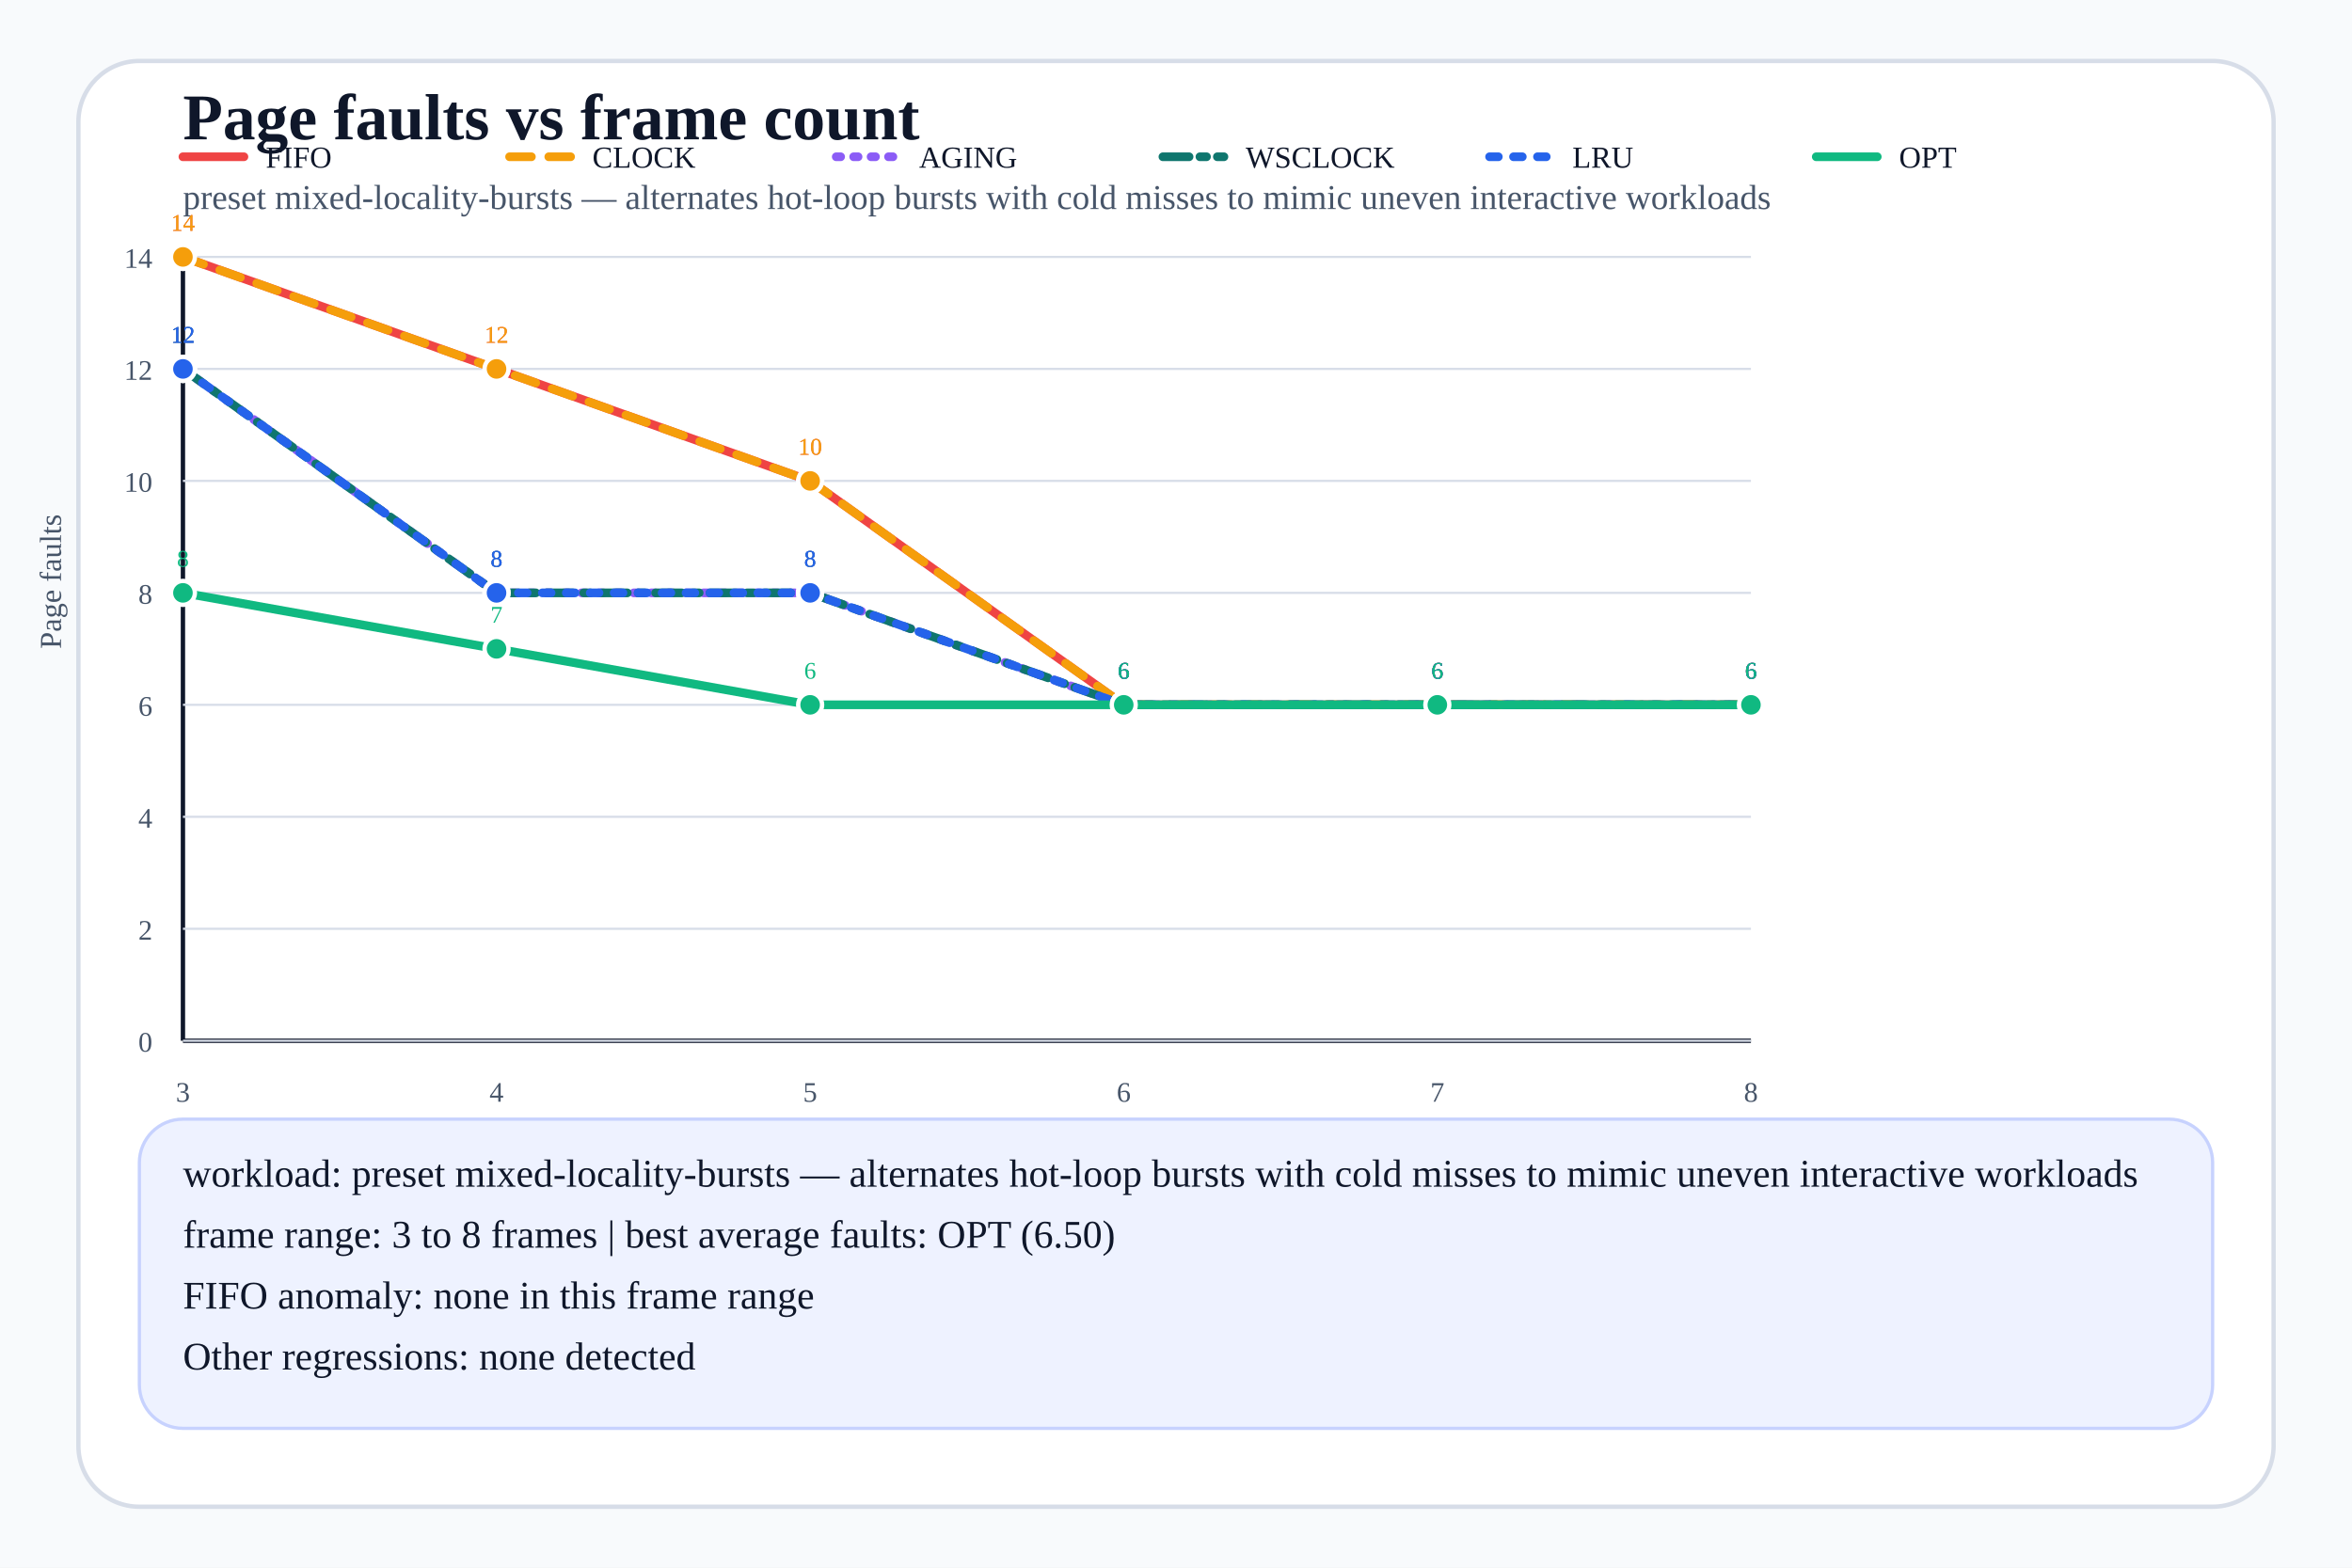
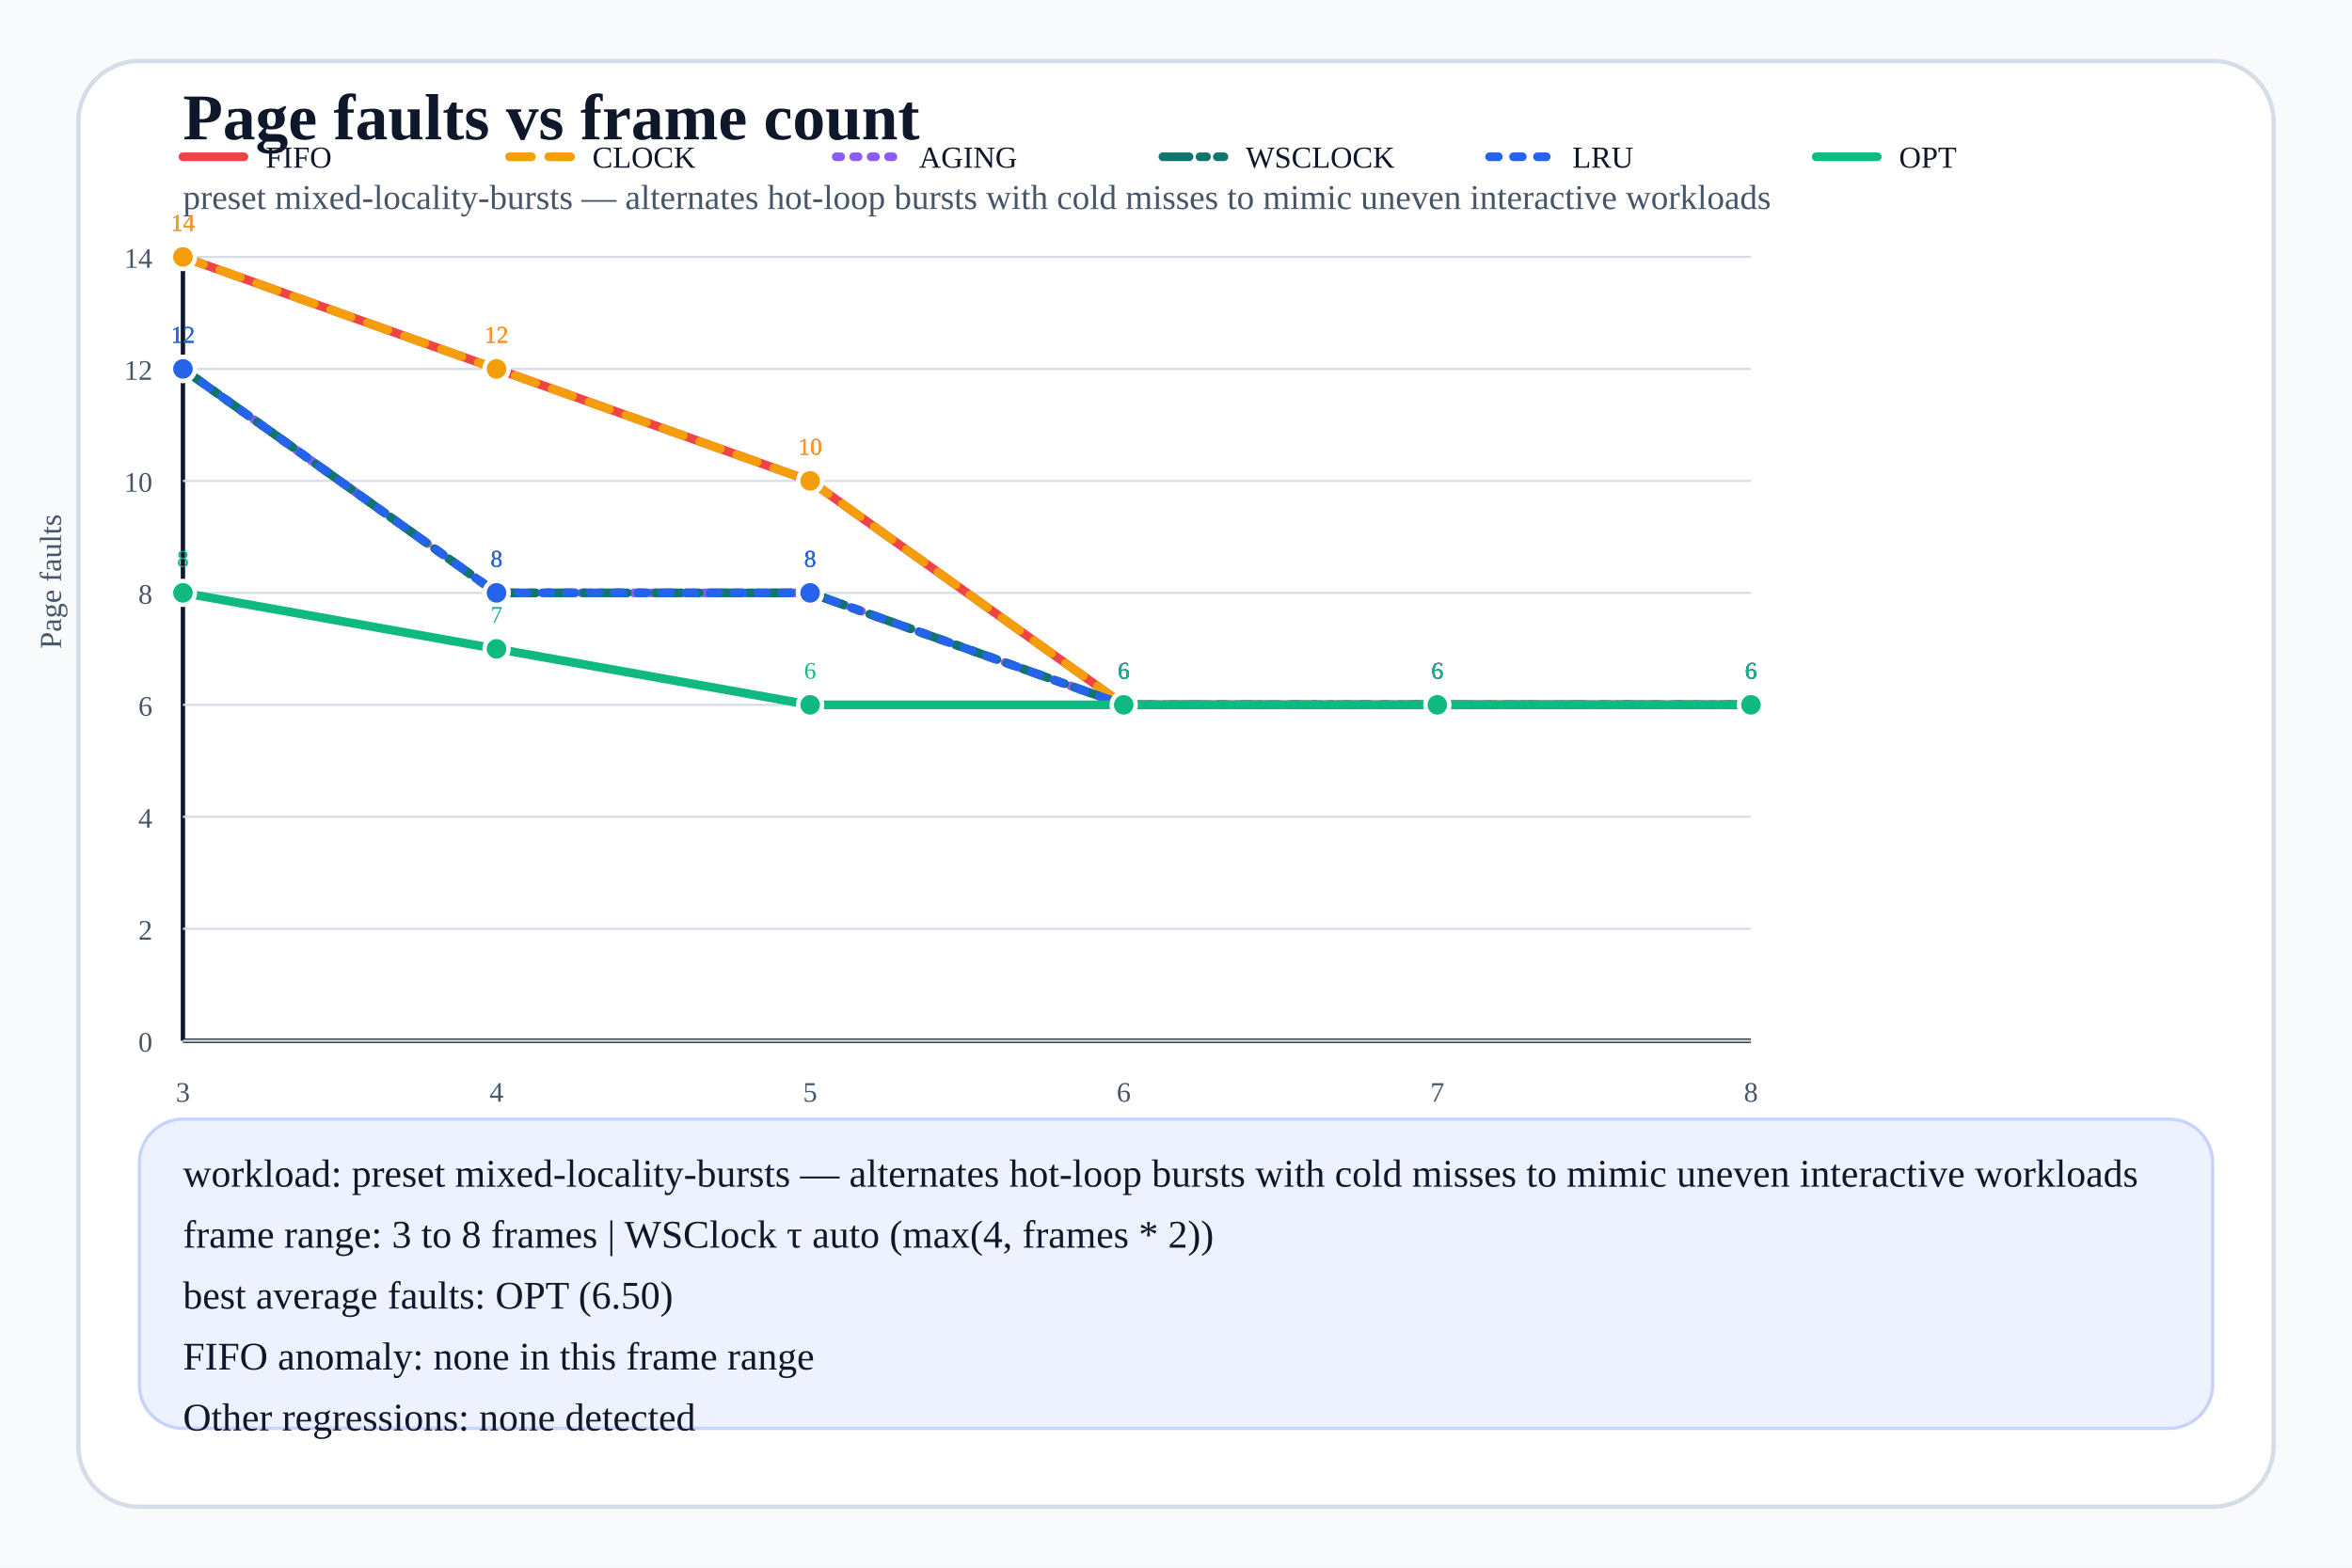
<svg xmlns="http://www.w3.org/2000/svg" width="1080" height="720" viewBox="0 0 1080 720" role="img" aria-labelledby="page-replacement-mixed-locality-bursts-title page-replacement-mixed-locality-bursts-desc">
  <rect width="100%" height="100%" fill="#f8fafc" />
  <rect x="36" y="28" width="1008" height="664" rx="28" fill="#ffffff" stroke="#d7dde8" stroke-width="2" />
  <text x="84" y="64" font-size="30" font-weight="700" fill="#0f172a">Page faults vs frame count</text>
  <text x="84" y="96" font-size="16" fill="#475569">preset mixed-locality-bursts — alternates hot-loop bursts with cold misses to mimic uneven interactive workloads</text>
  <line x1="84" y1="72" x2="112" y2="72" stroke="#ef4444" stroke-width="4" stroke-linecap="round" />
  <text x="122" y="77" font-size="14" fill="#0f172a">FIFO</text>
  <line x1="234" y1="72" x2="262" y2="72" stroke="#f59e0b" stroke-width="4" stroke-linecap="round" stroke-dasharray="10 8" />
  <text x="272" y="77" font-size="14" fill="#0f172a">CLOCK</text>
  <line x1="384" y1="72" x2="412" y2="72" stroke="#8b5cf6" stroke-width="4" stroke-linecap="round" stroke-dasharray="2 6" />
  <text x="422" y="77" font-size="14" fill="#0f172a">AGING</text>
  <line x1="534" y1="72" x2="562" y2="72" stroke="#0f766e" stroke-width="4" stroke-linecap="round" stroke-dasharray="12 5 3 5" />
  <text x="572" y="77" font-size="14" fill="#0f172a">WSCLOCK</text>
  <line x1="684" y1="72" x2="712" y2="72" stroke="#2563eb" stroke-width="4" stroke-linecap="round" stroke-dasharray="4 7" />
  <text x="722" y="77" font-size="14" fill="#0f172a">LRU</text>
  <line x1="834" y1="72" x2="862" y2="72" stroke="#10b981" stroke-width="4" stroke-linecap="round" />
  <text x="872" y="77" font-size="14" fill="#0f172a">OPT</text>
  <line x1="84" y1="118" x2="84" y2="478" stroke="#0f172a" stroke-width="2" />
  <line x1="84" y1="478" x2="804" y2="478" stroke="#0f172a" stroke-width="2" />
  <line x1="84" y1="478.00" x2="804" y2="478.00" stroke="#d7dde8" stroke-width="1" />
  <text x="70" y="483.00" font-size="13" text-anchor="end" fill="#475569">0</text>
  <line x1="84" y1="426.57" x2="804" y2="426.57" stroke="#d7dde8" stroke-width="1" />
  <text x="70" y="431.57" font-size="13" text-anchor="end" fill="#475569">2</text>
  <line x1="84" y1="375.14" x2="804" y2="375.14" stroke="#d7dde8" stroke-width="1" />
  <text x="70" y="380.14" font-size="13" text-anchor="end" fill="#475569">4</text>
  <line x1="84" y1="323.71" x2="804" y2="323.71" stroke="#d7dde8" stroke-width="1" />
  <text x="70" y="328.71" font-size="13" text-anchor="end" fill="#475569">6</text>
  <line x1="84" y1="272.29" x2="804" y2="272.29" stroke="#d7dde8" stroke-width="1" />
  <text x="70" y="277.29" font-size="13" text-anchor="end" fill="#475569">8</text>
  <line x1="84" y1="220.86" x2="804" y2="220.86" stroke="#d7dde8" stroke-width="1" />
  <text x="70" y="225.86" font-size="13" text-anchor="end" fill="#475569">10</text>
  <line x1="84" y1="169.43" x2="804" y2="169.43" stroke="#d7dde8" stroke-width="1" />
  <text x="70" y="174.43" font-size="13" text-anchor="end" fill="#475569">12</text>
  <line x1="84" y1="118.00" x2="804" y2="118.00" stroke="#d7dde8" stroke-width="1" />
  <text x="70" y="123.00" font-size="13" text-anchor="end" fill="#475569">14</text>
  <text x="84.00" y="506" font-size="13" text-anchor="middle" fill="#475569">3</text>
  <text x="228.00" y="506" font-size="13" text-anchor="middle" fill="#475569">4</text>
  <text x="372.00" y="506" font-size="13" text-anchor="middle" fill="#475569">5</text>
  <text x="516.00" y="506" font-size="13" text-anchor="middle" fill="#475569">6</text>
  <text x="660.00" y="506" font-size="13" text-anchor="middle" fill="#475569">7</text>
  <text x="804.00" y="506" font-size="13" text-anchor="middle" fill="#475569">8</text>
  <text x="444.00" y="534" font-size="14" text-anchor="middle" fill="#475569">Frames</text>
  <text x="28" y="298.00" font-size="14" fill="#475569" transform="rotate(-90 28 298.00)">Page faults</text>
  <polyline fill="none" stroke="#ef4444" stroke-width="4" stroke-linecap="round" stroke-linejoin="round" points="84.00,118.00 228.00,169.43 372.00,220.86 516.00,323.71 660.00,323.71 804.00,323.71" />
  <circle cx="84.00" cy="118.00" r="5.5" fill="#ef4444" stroke="#ffffff" stroke-width="2" />
  <text x="84.00" y="106.00" font-size="11" text-anchor="middle" fill="#ef4444">14</text>
  <circle cx="228.00" cy="169.43" r="5.5" fill="#ef4444" stroke="#ffffff" stroke-width="2" />
  <text x="228.00" y="157.43" font-size="11" text-anchor="middle" fill="#ef4444">12</text>
  <circle cx="372.00" cy="220.86" r="5.5" fill="#ef4444" stroke="#ffffff" stroke-width="2" />
  <text x="372.00" y="208.86" font-size="11" text-anchor="middle" fill="#ef4444">10</text>
  <circle cx="516.00" cy="323.71" r="5.5" fill="#ef4444" stroke="#ffffff" stroke-width="2" />
  <text x="516.00" y="311.71" font-size="11" text-anchor="middle" fill="#ef4444">6</text>
  <circle cx="660.00" cy="323.71" r="5.5" fill="#ef4444" stroke="#ffffff" stroke-width="2" />
  <text x="660.00" y="311.71" font-size="11" text-anchor="middle" fill="#ef4444">6</text>
  <circle cx="804.00" cy="323.71" r="5.5" fill="#ef4444" stroke="#ffffff" stroke-width="2" />
  <text x="804.00" y="311.71" font-size="11" text-anchor="middle" fill="#ef4444">6</text>
  <polyline fill="none" stroke="#f59e0b" stroke-width="4" stroke-linecap="round" stroke-linejoin="round" points="84.00,118.00 228.00,169.43 372.00,220.86 516.00,323.71 660.00,323.71 804.00,323.71" stroke-dasharray="10 8" />
  <circle cx="84.00" cy="118.00" r="5.5" fill="#f59e0b" stroke="#ffffff" stroke-width="2" />
  <text x="84.00" y="106.00" font-size="11" text-anchor="middle" fill="#f59e0b">14</text>
  <circle cx="228.00" cy="169.43" r="5.5" fill="#f59e0b" stroke="#ffffff" stroke-width="2" />
  <text x="228.00" y="157.43" font-size="11" text-anchor="middle" fill="#f59e0b">12</text>
  <circle cx="372.00" cy="220.86" r="5.5" fill="#f59e0b" stroke="#ffffff" stroke-width="2" />
  <text x="372.00" y="208.86" font-size="11" text-anchor="middle" fill="#f59e0b">10</text>
  <circle cx="516.00" cy="323.71" r="5.5" fill="#f59e0b" stroke="#ffffff" stroke-width="2" />
  <text x="516.00" y="311.71" font-size="11" text-anchor="middle" fill="#f59e0b">6</text>
  <circle cx="660.00" cy="323.71" r="5.5" fill="#f59e0b" stroke="#ffffff" stroke-width="2" />
  <text x="660.00" y="311.71" font-size="11" text-anchor="middle" fill="#f59e0b">6</text>
  <circle cx="804.00" cy="323.71" r="5.5" fill="#f59e0b" stroke="#ffffff" stroke-width="2" />
  <text x="804.00" y="311.71" font-size="11" text-anchor="middle" fill="#f59e0b">6</text>
  <polyline fill="none" stroke="#8b5cf6" stroke-width="4" stroke-linecap="round" stroke-linejoin="round" points="84.00,169.43 228.00,272.29 372.00,272.29 516.00,323.71 660.00,323.71 804.00,323.71" stroke-dasharray="2 6" />
  <circle cx="84.00" cy="169.43" r="5.5" fill="#8b5cf6" stroke="#ffffff" stroke-width="2" />
  <text x="84.00" y="157.43" font-size="11" text-anchor="middle" fill="#8b5cf6">12</text>
  <circle cx="228.00" cy="272.29" r="5.5" fill="#8b5cf6" stroke="#ffffff" stroke-width="2" />
  <text x="228.00" y="260.29" font-size="11" text-anchor="middle" fill="#8b5cf6">8</text>
  <circle cx="372.00" cy="272.29" r="5.5" fill="#8b5cf6" stroke="#ffffff" stroke-width="2" />
  <text x="372.00" y="260.29" font-size="11" text-anchor="middle" fill="#8b5cf6">8</text>
  <circle cx="516.00" cy="323.71" r="5.5" fill="#8b5cf6" stroke="#ffffff" stroke-width="2" />
  <text x="516.00" y="311.71" font-size="11" text-anchor="middle" fill="#8b5cf6">6</text>
  <circle cx="660.00" cy="323.71" r="5.5" fill="#8b5cf6" stroke="#ffffff" stroke-width="2" />
  <text x="660.00" y="311.71" font-size="11" text-anchor="middle" fill="#8b5cf6">6</text>
  <circle cx="804.00" cy="323.71" r="5.5" fill="#8b5cf6" stroke="#ffffff" stroke-width="2" />
  <text x="804.00" y="311.71" font-size="11" text-anchor="middle" fill="#8b5cf6">6</text>
  <polyline fill="none" stroke="#0f766e" stroke-width="4" stroke-linecap="round" stroke-linejoin="round" points="84.00,169.43 228.00,272.29 372.00,272.29 516.00,323.71 660.00,323.71 804.00,323.71" stroke-dasharray="12 5 3 5" />
  <circle cx="84.00" cy="169.43" r="5.5" fill="#0f766e" stroke="#ffffff" stroke-width="2" />
  <text x="84.00" y="157.43" font-size="11" text-anchor="middle" fill="#0f766e">12</text>
  <circle cx="228.00" cy="272.29" r="5.5" fill="#0f766e" stroke="#ffffff" stroke-width="2" />
  <text x="228.00" y="260.29" font-size="11" text-anchor="middle" fill="#0f766e">8</text>
  <circle cx="372.00" cy="272.29" r="5.5" fill="#0f766e" stroke="#ffffff" stroke-width="2" />
  <text x="372.00" y="260.29" font-size="11" text-anchor="middle" fill="#0f766e">8</text>
  <circle cx="516.00" cy="323.71" r="5.5" fill="#0f766e" stroke="#ffffff" stroke-width="2" />
  <text x="516.00" y="311.71" font-size="11" text-anchor="middle" fill="#0f766e">6</text>
  <circle cx="660.00" cy="323.71" r="5.5" fill="#0f766e" stroke="#ffffff" stroke-width="2" />
  <text x="660.00" y="311.71" font-size="11" text-anchor="middle" fill="#0f766e">6</text>
  <circle cx="804.00" cy="323.71" r="5.5" fill="#0f766e" stroke="#ffffff" stroke-width="2" />
  <text x="804.00" y="311.71" font-size="11" text-anchor="middle" fill="#0f766e">6</text>
  <polyline fill="none" stroke="#2563eb" stroke-width="4" stroke-linecap="round" stroke-linejoin="round" points="84.00,169.43 228.00,272.29 372.00,272.29 516.00,323.71 660.00,323.71 804.00,323.71" stroke-dasharray="4 7" />
  <circle cx="84.00" cy="169.43" r="5.5" fill="#2563eb" stroke="#ffffff" stroke-width="2" />
  <text x="84.00" y="157.43" font-size="11" text-anchor="middle" fill="#2563eb">12</text>
  <circle cx="228.00" cy="272.29" r="5.5" fill="#2563eb" stroke="#ffffff" stroke-width="2" />
  <text x="228.00" y="260.29" font-size="11" text-anchor="middle" fill="#2563eb">8</text>
  <circle cx="372.00" cy="272.29" r="5.5" fill="#2563eb" stroke="#ffffff" stroke-width="2" />
  <text x="372.00" y="260.29" font-size="11" text-anchor="middle" fill="#2563eb">8</text>
  <circle cx="516.00" cy="323.71" r="5.5" fill="#2563eb" stroke="#ffffff" stroke-width="2" />
  <text x="516.00" y="311.71" font-size="11" text-anchor="middle" fill="#2563eb">6</text>
  <circle cx="660.00" cy="323.71" r="5.5" fill="#2563eb" stroke="#ffffff" stroke-width="2" />
  <text x="660.00" y="311.71" font-size="11" text-anchor="middle" fill="#2563eb">6</text>
  <circle cx="804.00" cy="323.71" r="5.5" fill="#2563eb" stroke="#ffffff" stroke-width="2" />
  <text x="804.00" y="311.71" font-size="11" text-anchor="middle" fill="#2563eb">6</text>
  <polyline fill="none" stroke="#10b981" stroke-width="4" stroke-linecap="round" stroke-linejoin="round" points="84.00,272.29 228.00,298.00 372.00,323.71 516.00,323.71 660.00,323.71 804.00,323.71" />
  <circle cx="84.00" cy="272.29" r="5.5" fill="#10b981" stroke="#ffffff" stroke-width="2" />
  <text x="84.00" y="260.29" font-size="11" text-anchor="middle" fill="#10b981">8</text>
  <circle cx="228.00" cy="298.00" r="5.5" fill="#10b981" stroke="#ffffff" stroke-width="2" />
  <text x="228.00" y="286.00" font-size="11" text-anchor="middle" fill="#10b981">7</text>
  <circle cx="372.00" cy="323.71" r="5.5" fill="#10b981" stroke="#ffffff" stroke-width="2" />
  <text x="372.00" y="311.71" font-size="11" text-anchor="middle" fill="#10b981">6</text>
  <circle cx="516.00" cy="323.71" r="5.5" fill="#10b981" stroke="#ffffff" stroke-width="2" />
  <text x="516.00" y="311.71" font-size="11" text-anchor="middle" fill="#10b981">6</text>
  <circle cx="660.00" cy="323.71" r="5.5" fill="#10b981" stroke="#ffffff" stroke-width="2" />
  <text x="660.00" y="311.71" font-size="11" text-anchor="middle" fill="#10b981">6</text>
  <circle cx="804.00" cy="323.71" r="5.5" fill="#10b981" stroke="#ffffff" stroke-width="2" />
  <text x="804.00" y="311.71" font-size="11" text-anchor="middle" fill="#10b981">6</text>
  <rect x="64" y="514" width="952" height="142" rx="20" fill="#eef2ff" stroke="#c7d2fe" stroke-width="1.5" />
  <text x="84" y="545" font-size="18" fill="#0f172a">workload: preset mixed-locality-bursts — alternates hot-loop bursts with cold misses to mimic uneven interactive workloads</text>
-   <text x="84" y="573" font-size="18" fill="#0f172a">frame range: 3 to 8 frames | best average faults: OPT (6.50)</text>
-   <text x="84" y="601" font-size="18" fill="#0f172a">FIFO anomaly: none in this frame range</text>
-   <text x="84" y="629" font-size="18" fill="#0f172a">Other regressions: none detected</text>
+   <text x="84" y="573" font-size="18" fill="#0f172a">frame range: 3 to 8 frames | WSClock τ auto (max(4, frames * 2))</text>
+   <text x="84" y="601" font-size="18" fill="#0f172a">best average faults: OPT (6.50)</text>
+   <text x="84" y="629" font-size="18" fill="#0f172a">FIFO anomaly: none in this frame range</text>
+   <text x="84" y="657" font-size="18" fill="#0f172a">Other regressions: none detected</text>
</svg>
